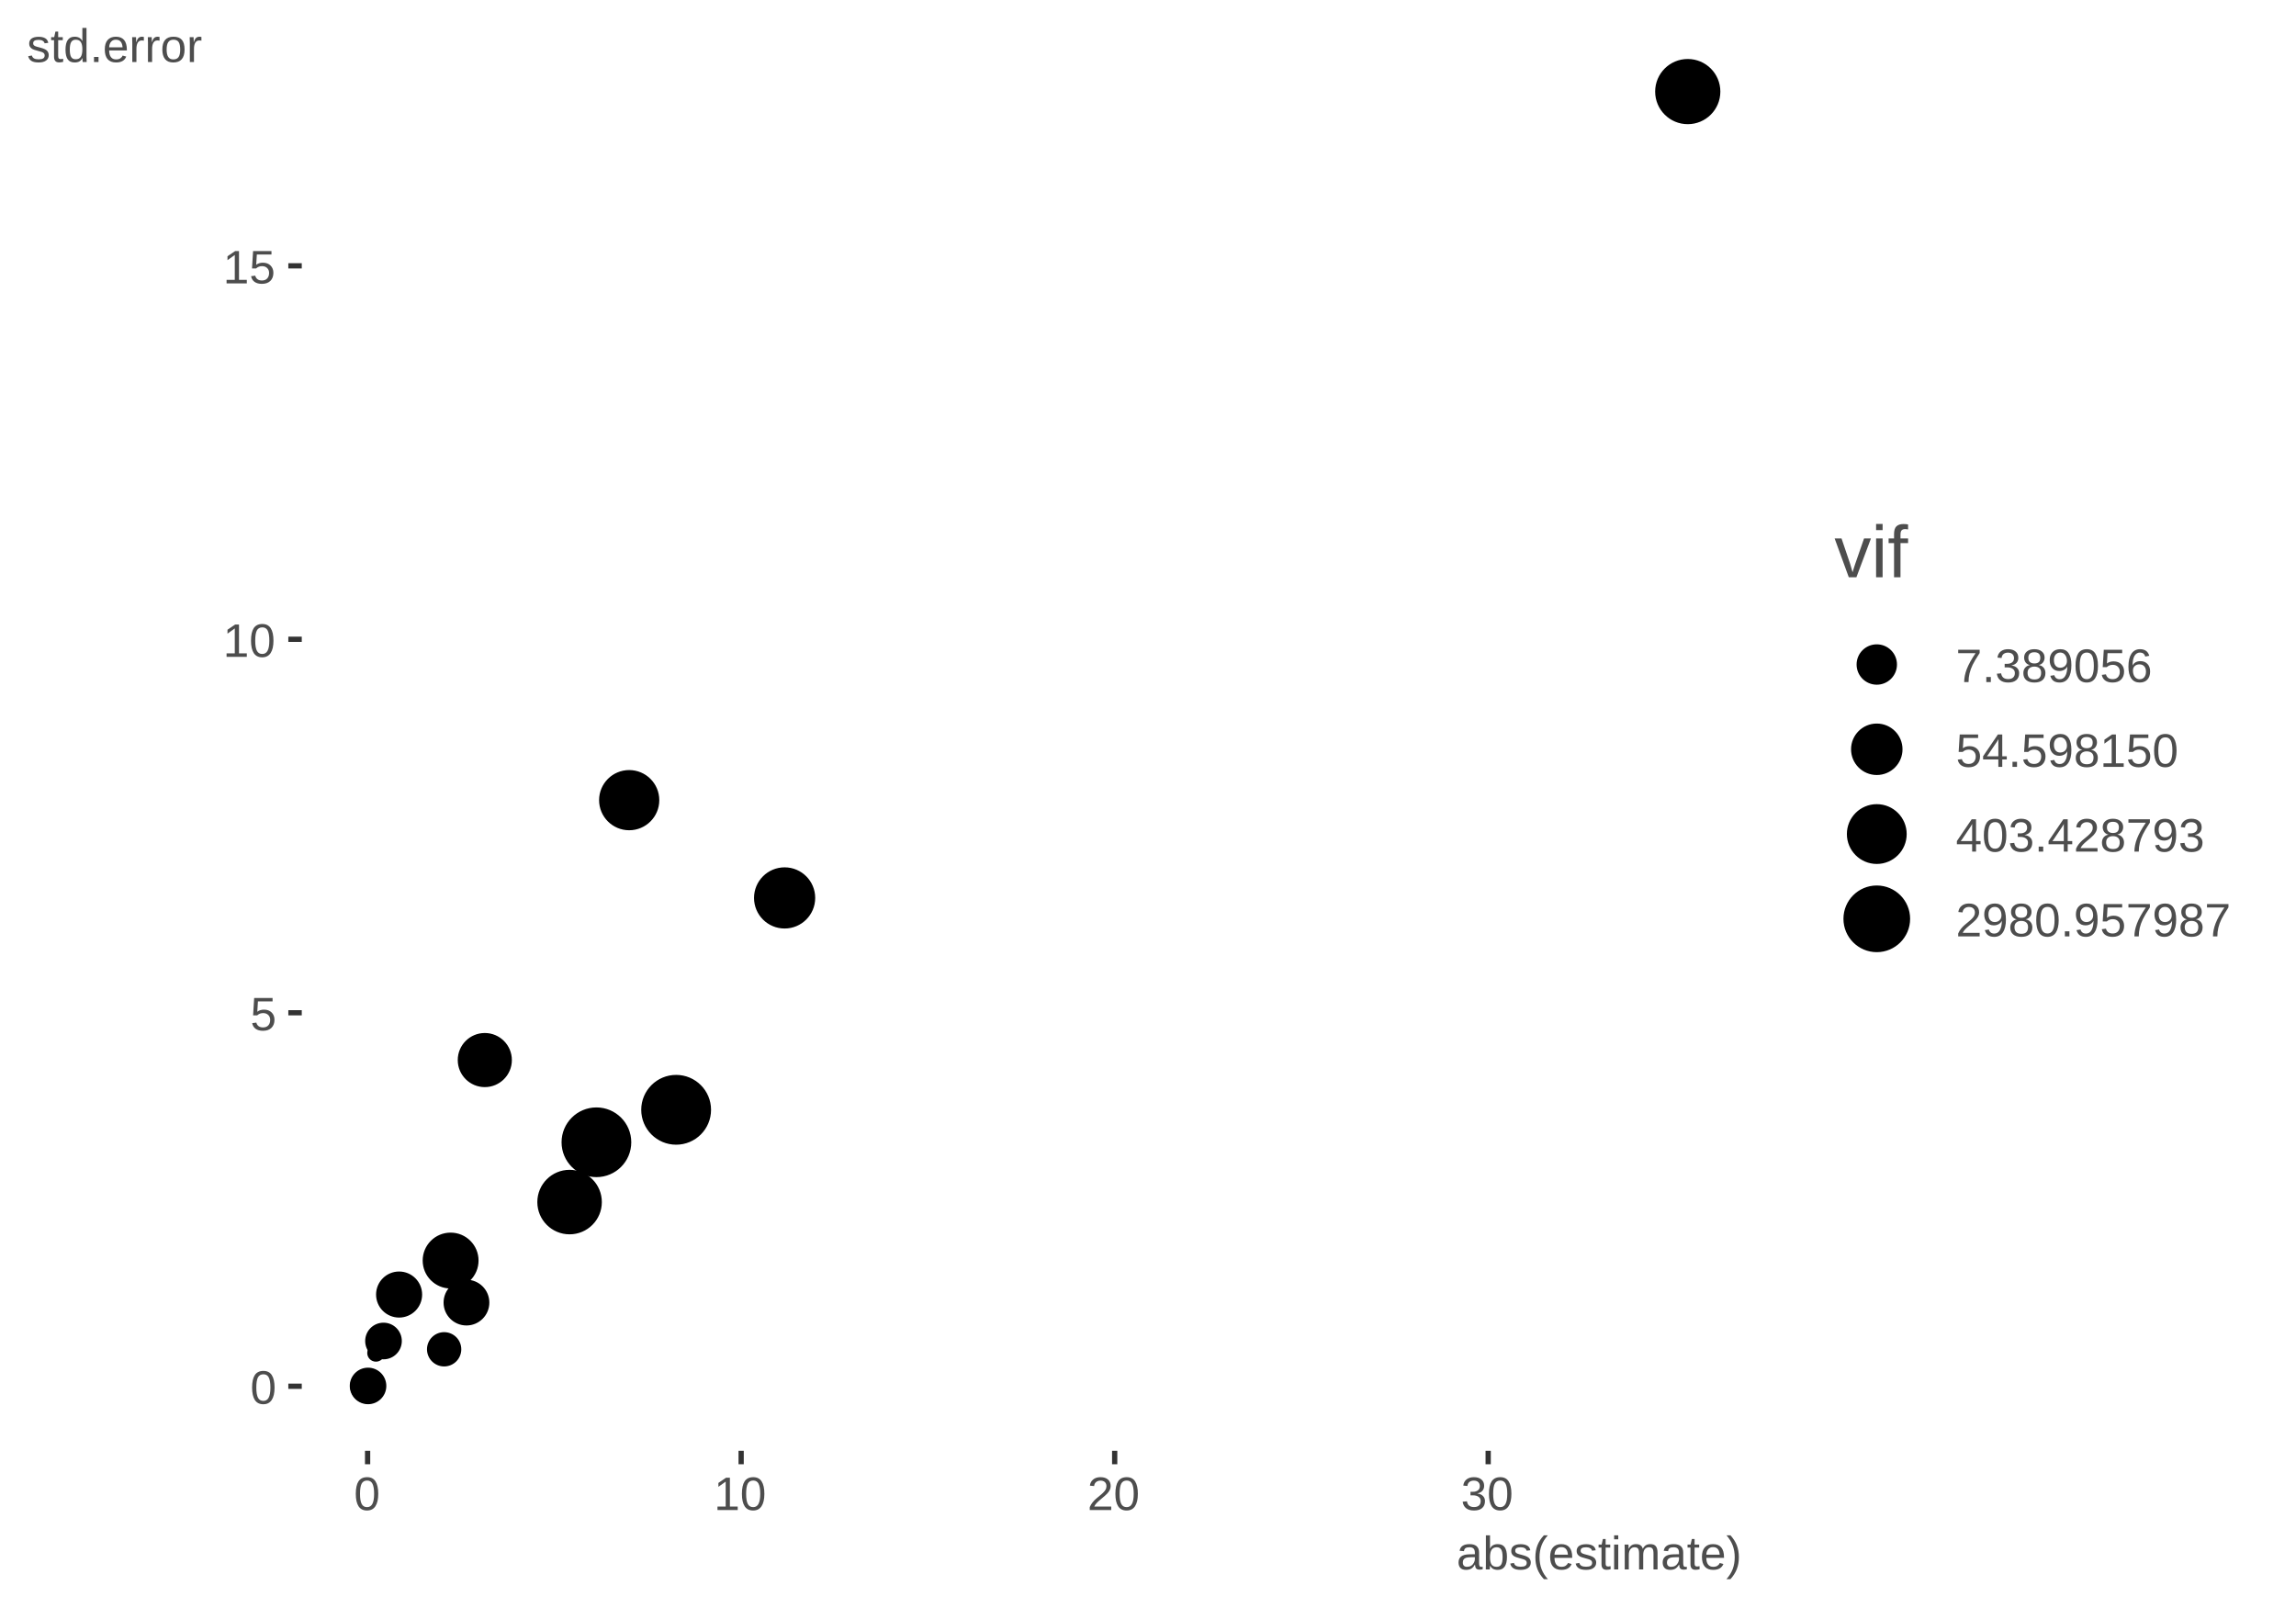
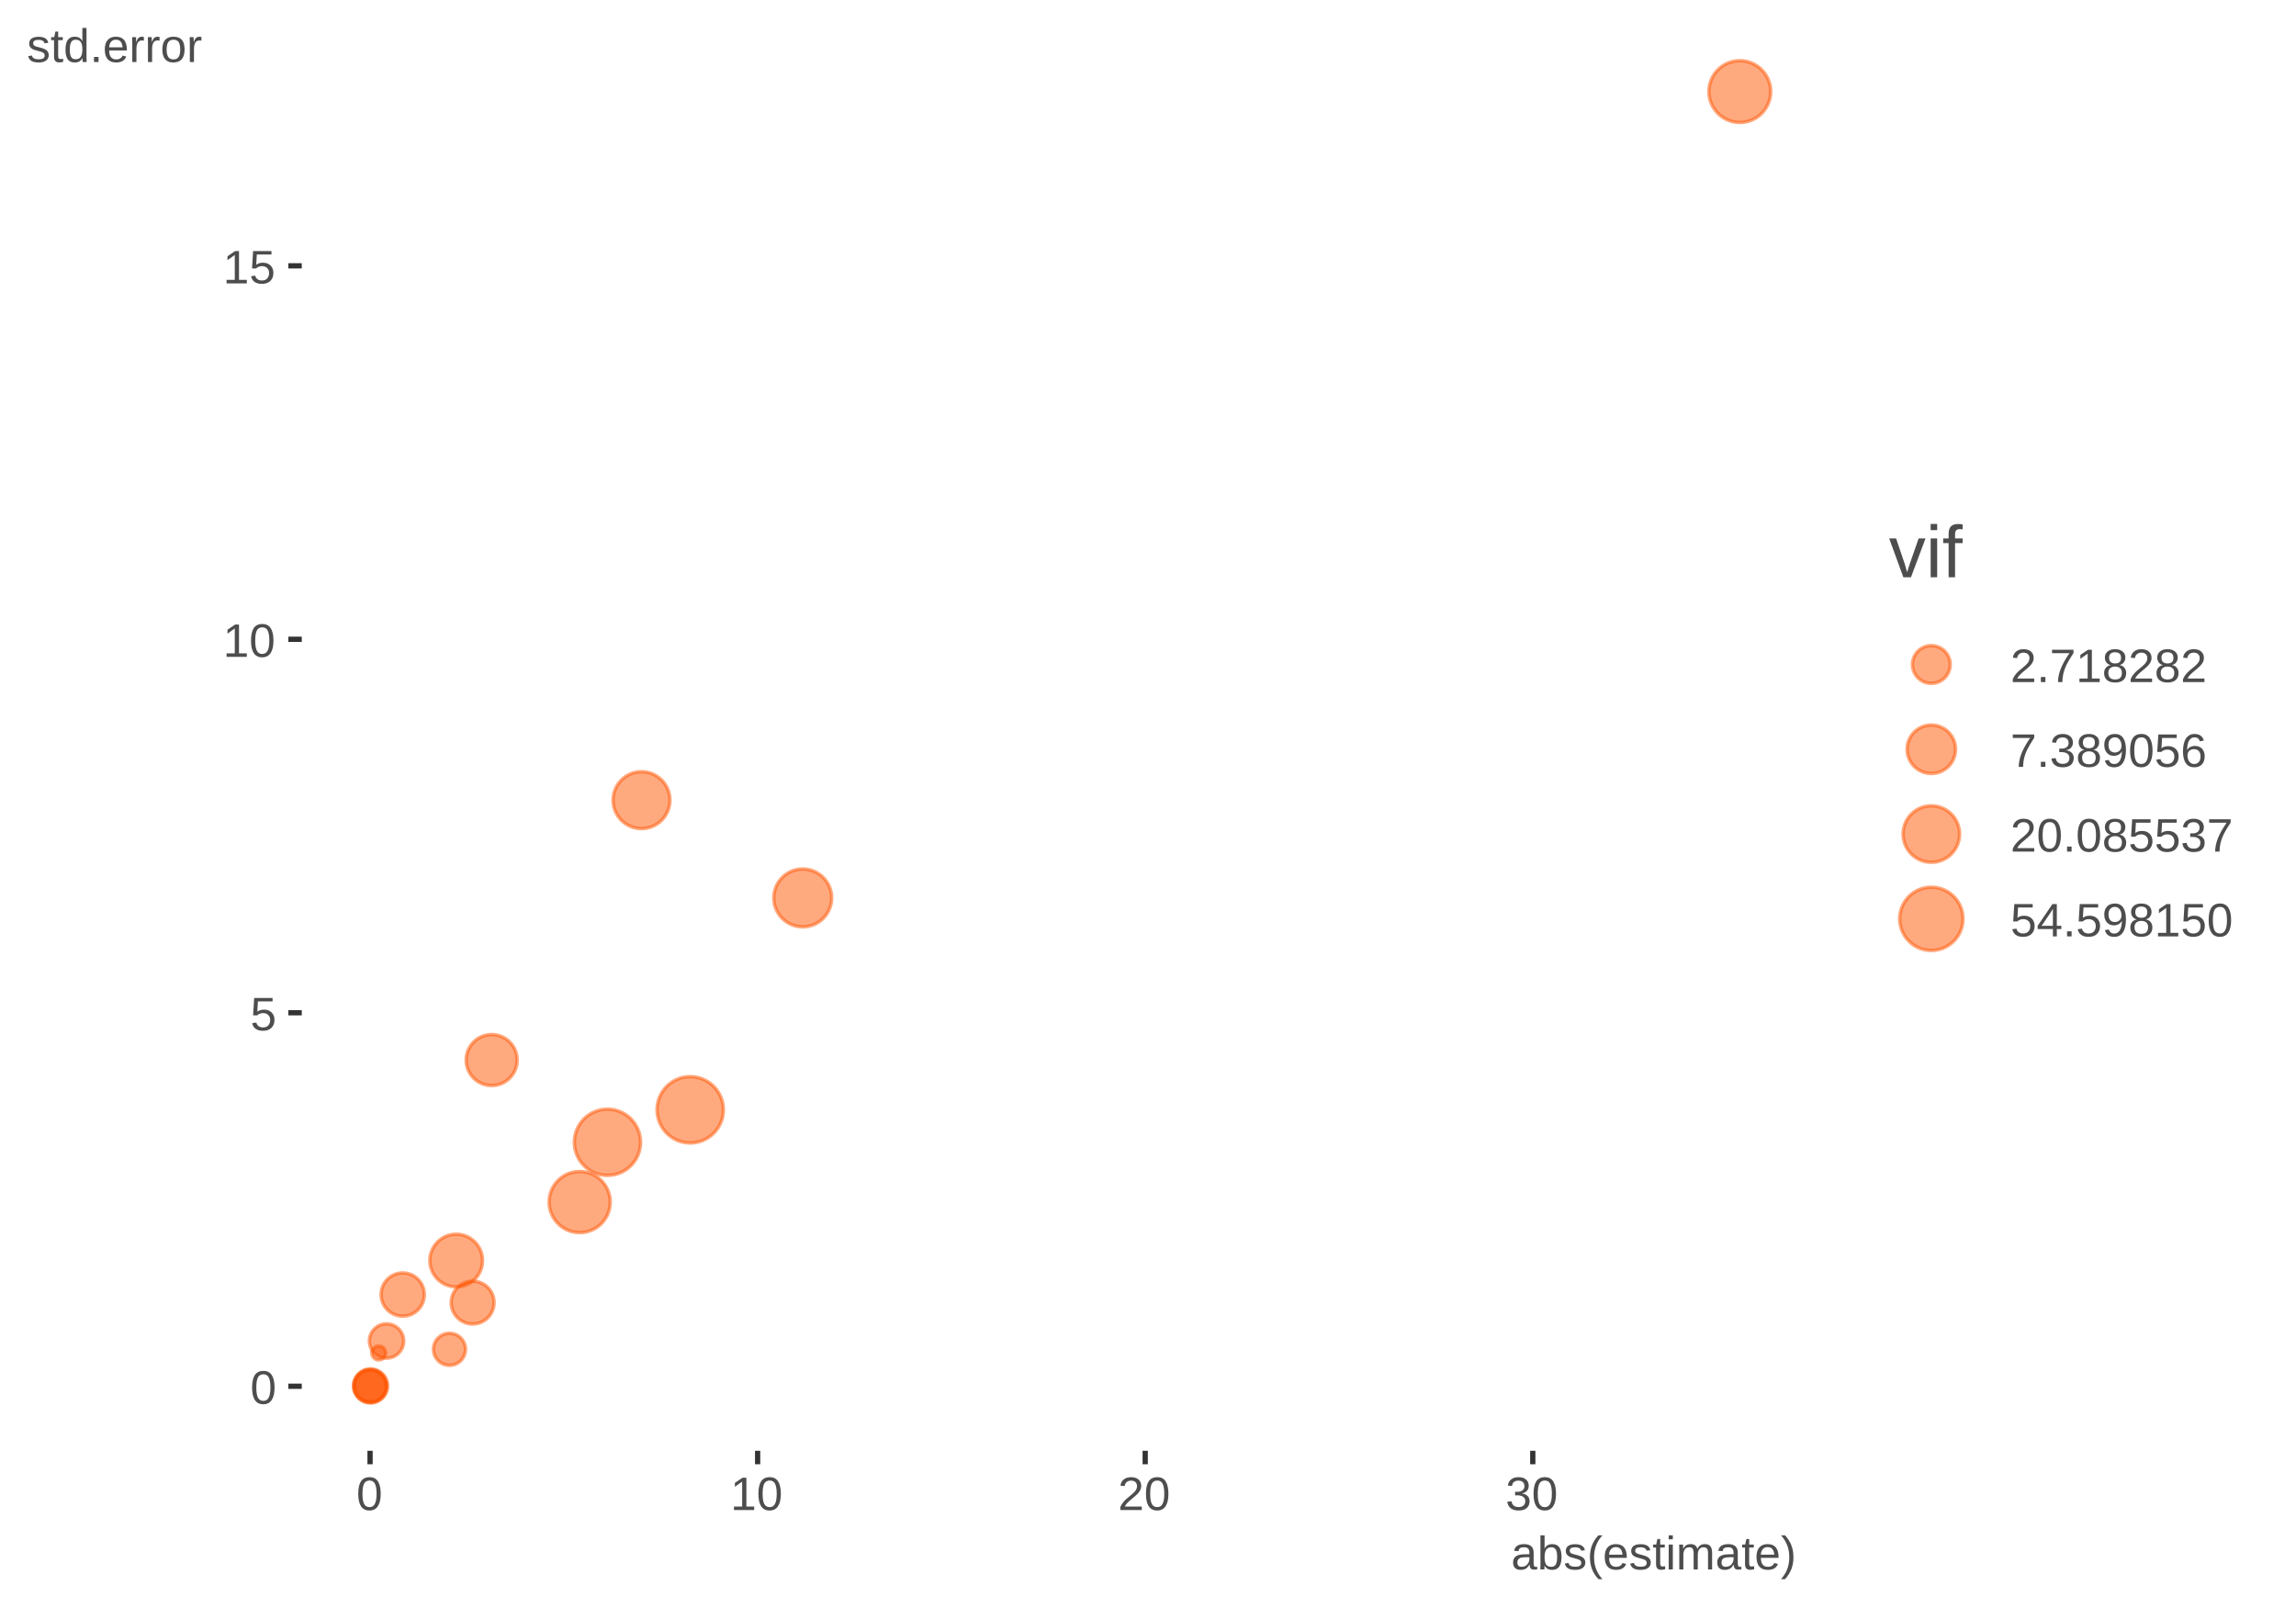
<svg xmlns="http://www.w3.org/2000/svg" viewBox="0 0 468.00 327.60">
  <defs>
    <style type="text/css">
    line, polyline, polygon, path, rect, circle {
      fill: none;
      stroke: #000000;
      stroke-linecap: round;
      stroke-linejoin: round;
      stroke-miterlimit: 10.00;
    }
  </style>
  </defs>
  <rect width="100%" height="100%" style="stroke: none; fill: none;" />
-   <rect x="0" y="0.00" width="468.00" height="327.60" style="stroke-width: 1.07; stroke: none;" />
+   <rect x="0.00" y="0.00" width="468.00" height="327.60" style="stroke-width: 1.07; stroke: none;" />
  <defs>
-     <clipPath id="cpNjEuNTF8MzU3LjQ3fDI5NS43NHw1LjQ4">
-       <rect x="61.51" y="5.48" width="295.97" height="290.26" />
+     <clipPath id="cpNjEuNTF8MzY4LjU5fDI5NS43NHw1LjQ4">
+       <rect x="61.51" y="5.48" width="307.09" height="290.26" />
    </clipPath>
  </defs>
-   <circle cx="81.35" cy="263.89" r="4.34" style="stroke-width: 0.71; fill: #000000;" clip-path="url(#cpNjEuNTF8MzU3LjQ3fDI5NS43NHw1LjQ4)" />
-   <circle cx="128.25" cy="163.11" r="5.78" style="stroke-width: 0.71; fill: #000000;" clip-path="url(#cpNjEuNTF8MzU3LjQ3fDI5NS43NHw1LjQ4)" />
-   <circle cx="116.10" cy="245.04" r="6.22" style="stroke-width: 0.71; fill: #000000;" clip-path="url(#cpNjEuNTF8MzU3LjQ3fDI5NS43NHw1LjQ4)" />
-   <circle cx="121.57" cy="232.85" r="6.75" style="stroke-width: 0.71; fill: #000000;" clip-path="url(#cpNjEuNTF8MzU3LjQ3fDI5NS43NHw1LjQ4)" />
-   <circle cx="90.53" cy="275.05" r="3.14" style="stroke-width: 0.71; fill: #000000;" clip-path="url(#cpNjEuNTF8MzU3LjQ3fDI5NS43NHw1LjQ4)" />
-   <circle cx="74.96" cy="282.54" r="3.22" style="stroke-width: 0.71; fill: #000000;" clip-path="url(#cpNjEuNTF8MzU3LjQ3fDI5NS43NHw1LjQ4)" />
-   <circle cx="159.93" cy="183.04" r="5.88" style="stroke-width: 0.71; fill: #000000;" clip-path="url(#cpNjEuNTF8MzU3LjQ3fDI5NS43NHw1LjQ4)" />
-   <circle cx="95.08" cy="265.53" r="4.31" style="stroke-width: 0.71; fill: #000000;" clip-path="url(#cpNjEuNTF8MzU3LjQ3fDI5NS43NHw1LjQ4)" />
-   <circle cx="76.63" cy="275.80" r="1.42" style="stroke-width: 0.71; fill: #000000;" clip-path="url(#cpNjEuNTF8MzU3LjQ3fDI5NS43NHw1LjQ4)" />
-   <circle cx="78.17" cy="273.36" r="3.38" style="stroke-width: 0.71; fill: #000000;" clip-path="url(#cpNjEuNTF8MzU3LjQ3fDI5NS43NHw1LjQ4)" />
-   <circle cx="74.97" cy="282.53" r="3.07" style="stroke-width: 0.71; fill: #000000;" clip-path="url(#cpNjEuNTF8MzU3LjQ3fDI5NS43NHw1LjQ4)" />
-   <circle cx="75.02" cy="282.52" r="3.37" style="stroke-width: 0.71; fill: #000000;" clip-path="url(#cpNjEuNTF8MzU3LjQ3fDI5NS43NHw1LjQ4)" />
-   <circle cx="98.82" cy="216.09" r="5.16" style="stroke-width: 0.71; fill: #000000;" clip-path="url(#cpNjEuNTF8MzU3LjQ3fDI5NS43NHw1LjQ4)" />
-   <circle cx="344.02" cy="18.67" r="6.29" style="stroke-width: 0.71; fill: #000000;" clip-path="url(#cpNjEuNTF8MzU3LjQ3fDI5NS43NHw1LjQ4)" />
-   <circle cx="91.85" cy="256.96" r="5.34" style="stroke-width: 0.71; fill: #000000;" clip-path="url(#cpNjEuNTF8MzU3LjQ3fDI5NS43NHw1LjQ4)" />
-   <circle cx="137.82" cy="226.23" r="6.76" style="stroke-width: 0.71; fill: #000000;" clip-path="url(#cpNjEuNTF8MzU3LjQ3fDI5NS43NHw1LjQ4)" />
+   <circle cx="82.09" cy="263.89" r="4.41" style="stroke-width: 0.71; stroke: #FF5500; stroke-opacity: 0.50; fill: #FF5500; fill-opacity: 0.50;" clip-path="url(#cpNjEuNTF8MzY4LjU5fDI5NS43NHw1LjQ4)" />
+   <circle cx="130.76" cy="163.11" r="5.80" style="stroke-width: 0.71; stroke: #FF5500; stroke-opacity: 0.50; fill: #FF5500; fill-opacity: 0.50;" clip-path="url(#cpNjEuNTF8MzY4LjU5fDI5NS43NHw1LjQ4)" />
+   <circle cx="118.16" cy="245.04" r="6.23" style="stroke-width: 0.71; stroke: #FF5500; stroke-opacity: 0.50; fill: #FF5500; fill-opacity: 0.50;" clip-path="url(#cpNjEuNTF8MzY4LjU5fDI5NS43NHw1LjQ4)" />
+   <circle cx="123.82" cy="232.85" r="6.75" style="stroke-width: 0.71; stroke: #FF5500; stroke-opacity: 0.50; fill: #FF5500; fill-opacity: 0.50;" clip-path="url(#cpNjEuNTF8MzY4LjU5fDI5NS43NHw1LjQ4)" />
+   <circle cx="91.62" cy="275.05" r="3.27" style="stroke-width: 0.71; stroke: #FF5500; stroke-opacity: 0.50; fill: #FF5500; fill-opacity: 0.50;" clip-path="url(#cpNjEuNTF8MzY4LjU5fDI5NS43NHw1LjQ4)" />
+   <circle cx="75.46" cy="282.54" r="3.35" style="stroke-width: 0.71; stroke: #FF5500; stroke-opacity: 0.50; fill: #FF5500; fill-opacity: 0.50;" clip-path="url(#cpNjEuNTF8MzY4LjU5fDI5NS43NHw1LjQ4)" />
+   <circle cx="163.62" cy="183.04" r="5.90" style="stroke-width: 0.71; stroke: #FF5500; stroke-opacity: 0.50; fill: #FF5500; fill-opacity: 0.50;" clip-path="url(#cpNjEuNTF8MzY4LjU5fDI5NS43NHw1LjQ4)" />
+   <circle cx="96.34" cy="265.53" r="4.37" style="stroke-width: 0.71; stroke: #FF5500; stroke-opacity: 0.50; fill: #FF5500; fill-opacity: 0.50;" clip-path="url(#cpNjEuNTF8MzY4LjU5fDI5NS43NHw1LjQ4)" />
+   <circle cx="77.20" cy="275.80" r="1.42" style="stroke-width: 0.71; stroke: #FF5500; stroke-opacity: 0.50; fill: #FF5500; fill-opacity: 0.50;" clip-path="url(#cpNjEuNTF8MzY4LjU5fDI5NS43NHw1LjQ4)" />
+   <circle cx="78.79" cy="273.36" r="3.50" style="stroke-width: 0.71; stroke: #FF5500; stroke-opacity: 0.50; fill: #FF5500; fill-opacity: 0.50;" clip-path="url(#cpNjEuNTF8MzY4LjU5fDI5NS43NHw1LjQ4)" />
+   <circle cx="75.48" cy="282.53" r="3.22" style="stroke-width: 0.71; stroke: #FF5500; stroke-opacity: 0.50; fill: #FF5500; fill-opacity: 0.50;" clip-path="url(#cpNjEuNTF8MzY4LjU5fDI5NS43NHw1LjQ4)" />
+   <circle cx="75.53" cy="282.52" r="3.48" style="stroke-width: 0.71; stroke: #FF5500; stroke-opacity: 0.50; fill: #FF5500; fill-opacity: 0.50;" clip-path="url(#cpNjEuNTF8MzY4LjU5fDI5NS43NHw1LjQ4)" />
+   <circle cx="100.22" cy="216.09" r="5.20" style="stroke-width: 0.71; stroke: #FF5500; stroke-opacity: 0.50; fill: #FF5500; fill-opacity: 0.50;" clip-path="url(#cpNjEuNTF8MzY4LjU5fDI5NS43NHw1LjQ4)" />
+   <circle cx="354.63" cy="18.67" r="6.30" style="stroke-width: 0.71; stroke: #FF5500; stroke-opacity: 0.50; fill: #FF5500; fill-opacity: 0.50;" clip-path="url(#cpNjEuNTF8MzY4LjU5fDI5NS43NHw1LjQ4)" />
+   <circle cx="92.99" cy="256.96" r="5.37" style="stroke-width: 0.71; stroke: #FF5500; stroke-opacity: 0.50; fill: #FF5500; fill-opacity: 0.50;" clip-path="url(#cpNjEuNTF8MzY4LjU5fDI5NS43NHw1LjQ4)" />
+   <circle cx="140.69" cy="226.23" r="6.76" style="stroke-width: 0.71; stroke: #FF5500; stroke-opacity: 0.50; fill: #FF5500; fill-opacity: 0.50;" clip-path="url(#cpNjEuNTF8MzY4LjU5fDI5NS43NHw1LjQ4)" />
  <defs>
    <clipPath id="cpMC4wMHw0NjguMDB8MzI3LjYwfDAuMDA=">
      <rect x="0.00" y="0.00" width="468.00" height="327.60" />
    </clipPath>
  </defs>
  <g clip-path="url(#cpMC4wMHw0NjguMDB8MzI3LjYwfDAuMDA=)">
    <text x="51.01" y="286.16" style="font-size: 9.60px; fill: #4D4D4D; font-family: Arial;" textLength="5.56px" lengthAdjust="spacingAndGlyphs">0</text>
  </g>
  <g clip-path="url(#cpMC4wMHw0NjguMDB8MzI3LjYwfDAuMDA=)">
    <text x="51.01" y="210.03" style="font-size: 9.60px; fill: #4D4D4D; font-family: Arial;" textLength="5.56px" lengthAdjust="spacingAndGlyphs">5</text>
  </g>
  <g clip-path="url(#cpMC4wMHw0NjguMDB8MzI3LjYwfDAuMDA=)">
    <text x="45.45" y="133.90" style="font-size: 9.60px; fill: #4D4D4D; font-family: Arial;" textLength="11.12px" lengthAdjust="spacingAndGlyphs">10</text>
  </g>
  <g clip-path="url(#cpMC4wMHw0NjguMDB8MzI3LjYwfDAuMDA=)">
    <text x="45.45" y="57.77" style="font-size: 9.60px; fill: #4D4D4D; font-family: Arial;" textLength="11.12px" lengthAdjust="spacingAndGlyphs">15</text>
  </g>
  <polyline points="58.77,282.58 61.51,282.58 " style="stroke-width: 1.07; stroke: #333333; stroke-linecap: butt;" clip-path="url(#cpMC4wMHw0NjguMDB8MzI3LjYwfDAuMDA=)" />
  <polyline points="58.77,206.45 61.51,206.45 " style="stroke-width: 1.07; stroke: #333333; stroke-linecap: butt;" clip-path="url(#cpMC4wMHw0NjguMDB8MzI3LjYwfDAuMDA=)" />
  <polyline points="58.77,130.32 61.51,130.32 " style="stroke-width: 1.07; stroke: #333333; stroke-linecap: butt;" clip-path="url(#cpMC4wMHw0NjguMDB8MzI3LjYwfDAuMDA=)" />
  <polyline points="58.77,54.19 61.51,54.19 " style="stroke-width: 1.07; stroke: #333333; stroke-linecap: butt;" clip-path="url(#cpMC4wMHw0NjguMDB8MzI3LjYwfDAuMDA=)" />
-   <polyline points="74.93,298.48 74.93,295.74 " style="stroke-width: 1.07; stroke: #333333; stroke-linecap: butt;" clip-path="url(#cpMC4wMHw0NjguMDB8MzI3LjYwfDAuMDA=)" />
-   <polyline points="151.07,298.48 151.07,295.74 " style="stroke-width: 1.07; stroke: #333333; stroke-linecap: butt;" clip-path="url(#cpMC4wMHw0NjguMDB8MzI3LjYwfDAuMDA=)" />
-   <polyline points="227.21,298.48 227.21,295.74 " style="stroke-width: 1.07; stroke: #333333; stroke-linecap: butt;" clip-path="url(#cpMC4wMHw0NjguMDB8MzI3LjYwfDAuMDA=)" />
-   <polyline points="303.34,298.48 303.34,295.74 " style="stroke-width: 1.07; stroke: #333333; stroke-linecap: butt;" clip-path="url(#cpMC4wMHw0NjguMDB8MzI3LjYwfDAuMDA=)" />
+   <polyline points="75.43,298.48 75.43,295.74 " style="stroke-width: 1.07; stroke: #333333; stroke-linecap: butt;" clip-path="url(#cpMC4wMHw0NjguMDB8MzI3LjYwfDAuMDA=)" />
+   <polyline points="154.43,298.48 154.43,295.74 " style="stroke-width: 1.07; stroke: #333333; stroke-linecap: butt;" clip-path="url(#cpMC4wMHw0NjguMDB8MzI3LjYwfDAuMDA=)" />
+   <polyline points="233.43,298.48 233.43,295.74 " style="stroke-width: 1.07; stroke: #333333; stroke-linecap: butt;" clip-path="url(#cpMC4wMHw0NjguMDB8MzI3LjYwfDAuMDA=)" />
+   <polyline points="312.43,298.48 312.43,295.74 " style="stroke-width: 1.07; stroke: #333333; stroke-linecap: butt;" clip-path="url(#cpMC4wMHw0NjguMDB8MzI3LjYwfDAuMDA=)" />
  <g clip-path="url(#cpMC4wMHw0NjguMDB8MzI3LjYwfDAuMDA=)">
-     <text x="72.15" y="307.82" style="font-size: 9.60px; fill: #4D4D4D; font-family: Arial;" textLength="5.56px" lengthAdjust="spacingAndGlyphs">0</text>
+     <text x="72.65" y="307.82" style="font-size: 9.60px; fill: #4D4D4D; font-family: Arial;" textLength="5.56px" lengthAdjust="spacingAndGlyphs">0</text>
  </g>
  <g clip-path="url(#cpMC4wMHw0NjguMDB8MzI3LjYwfDAuMDA=)">
-     <text x="145.51" y="307.82" style="font-size: 9.60px; fill: #4D4D4D; font-family: Arial;" textLength="11.12px" lengthAdjust="spacingAndGlyphs">10</text>
+     <text x="148.87" y="307.82" style="font-size: 9.60px; fill: #4D4D4D; font-family: Arial;" textLength="11.12px" lengthAdjust="spacingAndGlyphs">10</text>
  </g>
  <g clip-path="url(#cpMC4wMHw0NjguMDB8MzI3LjYwfDAuMDA=)">
-     <text x="221.64" y="307.82" style="font-size: 9.60px; fill: #4D4D4D; font-family: Arial;" textLength="11.12px" lengthAdjust="spacingAndGlyphs">20</text>
+     <text x="227.87" y="307.82" style="font-size: 9.60px; fill: #4D4D4D; font-family: Arial;" textLength="11.12px" lengthAdjust="spacingAndGlyphs">20</text>
  </g>
  <g clip-path="url(#cpMC4wMHw0NjguMDB8MzI3LjYwfDAuMDA=)">
-     <text x="297.78" y="307.82" style="font-size: 9.60px; fill: #4D4D4D; font-family: Arial;" textLength="11.12px" lengthAdjust="spacingAndGlyphs">30</text>
+     <text x="306.87" y="307.82" style="font-size: 9.60px; fill: #4D4D4D; font-family: Arial;" textLength="11.12px" lengthAdjust="spacingAndGlyphs">30</text>
  </g>
  <g clip-path="url(#cpMC4wMHw0NjguMDB8MzI3LjYwfDAuMDA=)">
-     <text x="296.89" y="319.92" style="font-size: 9.60px; fill: #4D4D4D; font-family: Arial;" textLength="60.58px" lengthAdjust="spacingAndGlyphs">abs(estimate)</text>
+     <text x="308.01" y="319.92" style="font-size: 9.60px; fill: #4D4D4D; font-family: Arial;" textLength="60.58px" lengthAdjust="spacingAndGlyphs">abs(estimate)</text>
  </g>
  <g clip-path="url(#cpMC4wMHw0NjguMDB8MzI3LjYwfDAuMDA=)">
    <text x="5.48" y="12.64" style="font-size: 9.60px; fill: #4D4D4D; font-family: Arial;" textLength="37.23px" lengthAdjust="spacingAndGlyphs">std.error</text>
  </g>
-   <rect x="368.43" y="99.80" width="94.09" height="101.62" style="stroke-width: 1.07; stroke: none;" clip-path="url(#cpMC4wMHw0NjguMDB8MzI3LjYwfDAuMDA=)" />
+   <rect x="379.55" y="99.80" width="82.97" height="101.62" style="stroke-width: 1.07; stroke: none;" clip-path="url(#cpMC4wMHw0NjguMDB8MzI3LjYwfDAuMDA=)" />
  <g clip-path="url(#cpMC4wMHw0NjguMDB8MzI3LjYwfDAuMDA=)">
-     <text x="373.91" y="117.68" style="font-size: 15.00px; fill: #4D4D4D; font-family: Arial;" textLength="15.00px" lengthAdjust="spacingAndGlyphs">vif</text>
+     <text x="385.03" y="117.68" style="font-size: 15.00px; fill: #4D4D4D; font-family: Arial;" textLength="15.00px" lengthAdjust="spacingAndGlyphs">vif</text>
  </g>
-   <rect x="373.91" y="126.82" width="17.28" height="17.28" style="stroke-width: 1.07; stroke: none;" clip-path="url(#cpMC4wMHw0NjguMDB8MzI3LjYwfDAuMDA=)" />
-   <circle cx="382.55" cy="135.46" r="3.76" style="stroke-width: 0.71; fill: #000000;" clip-path="url(#cpMC4wMHw0NjguMDB8MzI3LjYwfDAuMDA=)" />
-   <rect x="373.91" y="144.10" width="17.28" height="17.28" style="stroke-width: 1.07; stroke: none;" clip-path="url(#cpMC4wMHw0NjguMDB8MzI3LjYwfDAuMDA=)" />
-   <circle cx="382.55" cy="152.74" r="4.89" style="stroke-width: 0.71; fill: #000000;" clip-path="url(#cpMC4wMHw0NjguMDB8MzI3LjYwfDAuMDA=)" />
-   <rect x="373.91" y="161.38" width="17.28" height="17.28" style="stroke-width: 1.07; stroke: none;" clip-path="url(#cpMC4wMHw0NjguMDB8MzI3LjYwfDAuMDA=)" />
-   <circle cx="382.55" cy="170.02" r="5.74" style="stroke-width: 0.71; fill: #000000;" clip-path="url(#cpMC4wMHw0NjguMDB8MzI3LjYwfDAuMDA=)" />
-   <rect x="373.91" y="178.66" width="17.28" height="17.28" style="stroke-width: 1.07; stroke: none;" clip-path="url(#cpMC4wMHw0NjguMDB8MzI3LjYwfDAuMDA=)" />
-   <circle cx="382.55" cy="187.30" r="6.44" style="stroke-width: 0.71; fill: #000000;" clip-path="url(#cpMC4wMHw0NjguMDB8MzI3LjYwfDAuMDA=)" />
+   <rect x="385.03" y="126.82" width="17.28" height="17.28" style="stroke-width: 1.07; stroke: none;" clip-path="url(#cpMC4wMHw0NjguMDB8MzI3LjYwfDAuMDA=)" />
+   <circle cx="393.67" cy="135.46" r="3.85" style="stroke-width: 0.71; stroke: #FF5500; stroke-opacity: 0.50; fill: #FF5500; fill-opacity: 0.50;" clip-path="url(#cpMC4wMHw0NjguMDB8MzI3LjYwfDAuMDA=)" />
+   <rect x="385.03" y="144.10" width="17.28" height="17.28" style="stroke-width: 1.07; stroke: none;" clip-path="url(#cpMC4wMHw0NjguMDB8MzI3LjYwfDAuMDA=)" />
+   <circle cx="393.67" cy="152.74" r="4.94" style="stroke-width: 0.71; stroke: #FF5500; stroke-opacity: 0.50; fill: #FF5500; fill-opacity: 0.50;" clip-path="url(#cpMC4wMHw0NjguMDB8MzI3LjYwfDAuMDA=)" />
+   <rect x="385.03" y="161.38" width="17.28" height="17.28" style="stroke-width: 1.07; stroke: none;" clip-path="url(#cpMC4wMHw0NjguMDB8MzI3LjYwfDAuMDA=)" />
+   <circle cx="393.67" cy="170.02" r="5.76" style="stroke-width: 0.71; stroke: #FF5500; stroke-opacity: 0.50; fill: #FF5500; fill-opacity: 0.50;" clip-path="url(#cpMC4wMHw0NjguMDB8MzI3LjYwfDAuMDA=)" />
+   <rect x="385.03" y="178.66" width="17.28" height="17.28" style="stroke-width: 1.07; stroke: none;" clip-path="url(#cpMC4wMHw0NjguMDB8MzI3LjYwfDAuMDA=)" />
+   <circle cx="393.67" cy="187.30" r="6.45" style="stroke-width: 0.71; stroke: #FF5500; stroke-opacity: 0.50; fill: #FF5500; fill-opacity: 0.50;" clip-path="url(#cpMC4wMHw0NjguMDB8MzI3LjYwfDAuMDA=)" />
  <g clip-path="url(#cpMC4wMHw0NjguMDB8MzI3LjYwfDAuMDA=)">
-     <text x="398.66" y="139.04" style="font-size: 9.60px; fill: #4D4D4D; font-family: Arial;" textLength="41.71px" lengthAdjust="spacingAndGlyphs">7.389056</text>
+     <text x="409.78" y="139.04" style="font-size: 9.60px; fill: #4D4D4D; font-family: Arial;" textLength="41.71px" lengthAdjust="spacingAndGlyphs">2.718282</text>
  </g>
  <g clip-path="url(#cpMC4wMHw0NjguMDB8MzI3LjYwfDAuMDA=)">
-     <text x="398.66" y="156.32" style="font-size: 9.60px; fill: #4D4D4D; font-family: Arial;" textLength="47.27px" lengthAdjust="spacingAndGlyphs">54.598150</text>
+     <text x="409.78" y="156.32" style="font-size: 9.60px; fill: #4D4D4D; font-family: Arial;" textLength="41.71px" lengthAdjust="spacingAndGlyphs">7.389056</text>
  </g>
  <g clip-path="url(#cpMC4wMHw0NjguMDB8MzI3LjYwfDAuMDA=)">
-     <text x="398.66" y="173.60" style="font-size: 9.60px; fill: #4D4D4D; font-family: Arial;" textLength="52.83px" lengthAdjust="spacingAndGlyphs">403.428793</text>
+     <text x="409.78" y="173.60" style="font-size: 9.60px; fill: #4D4D4D; font-family: Arial;" textLength="47.27px" lengthAdjust="spacingAndGlyphs">20.085537</text>
  </g>
  <g clip-path="url(#cpMC4wMHw0NjguMDB8MzI3LjYwfDAuMDA=)">
-     <text x="398.66" y="190.88" style="font-size: 9.60px; fill: #4D4D4D; font-family: Arial;" textLength="58.39px" lengthAdjust="spacingAndGlyphs">2980.957987</text>
+     <text x="409.78" y="190.88" style="font-size: 9.60px; fill: #4D4D4D; font-family: Arial;" textLength="47.27px" lengthAdjust="spacingAndGlyphs">54.598150</text>
  </g>
</svg>
